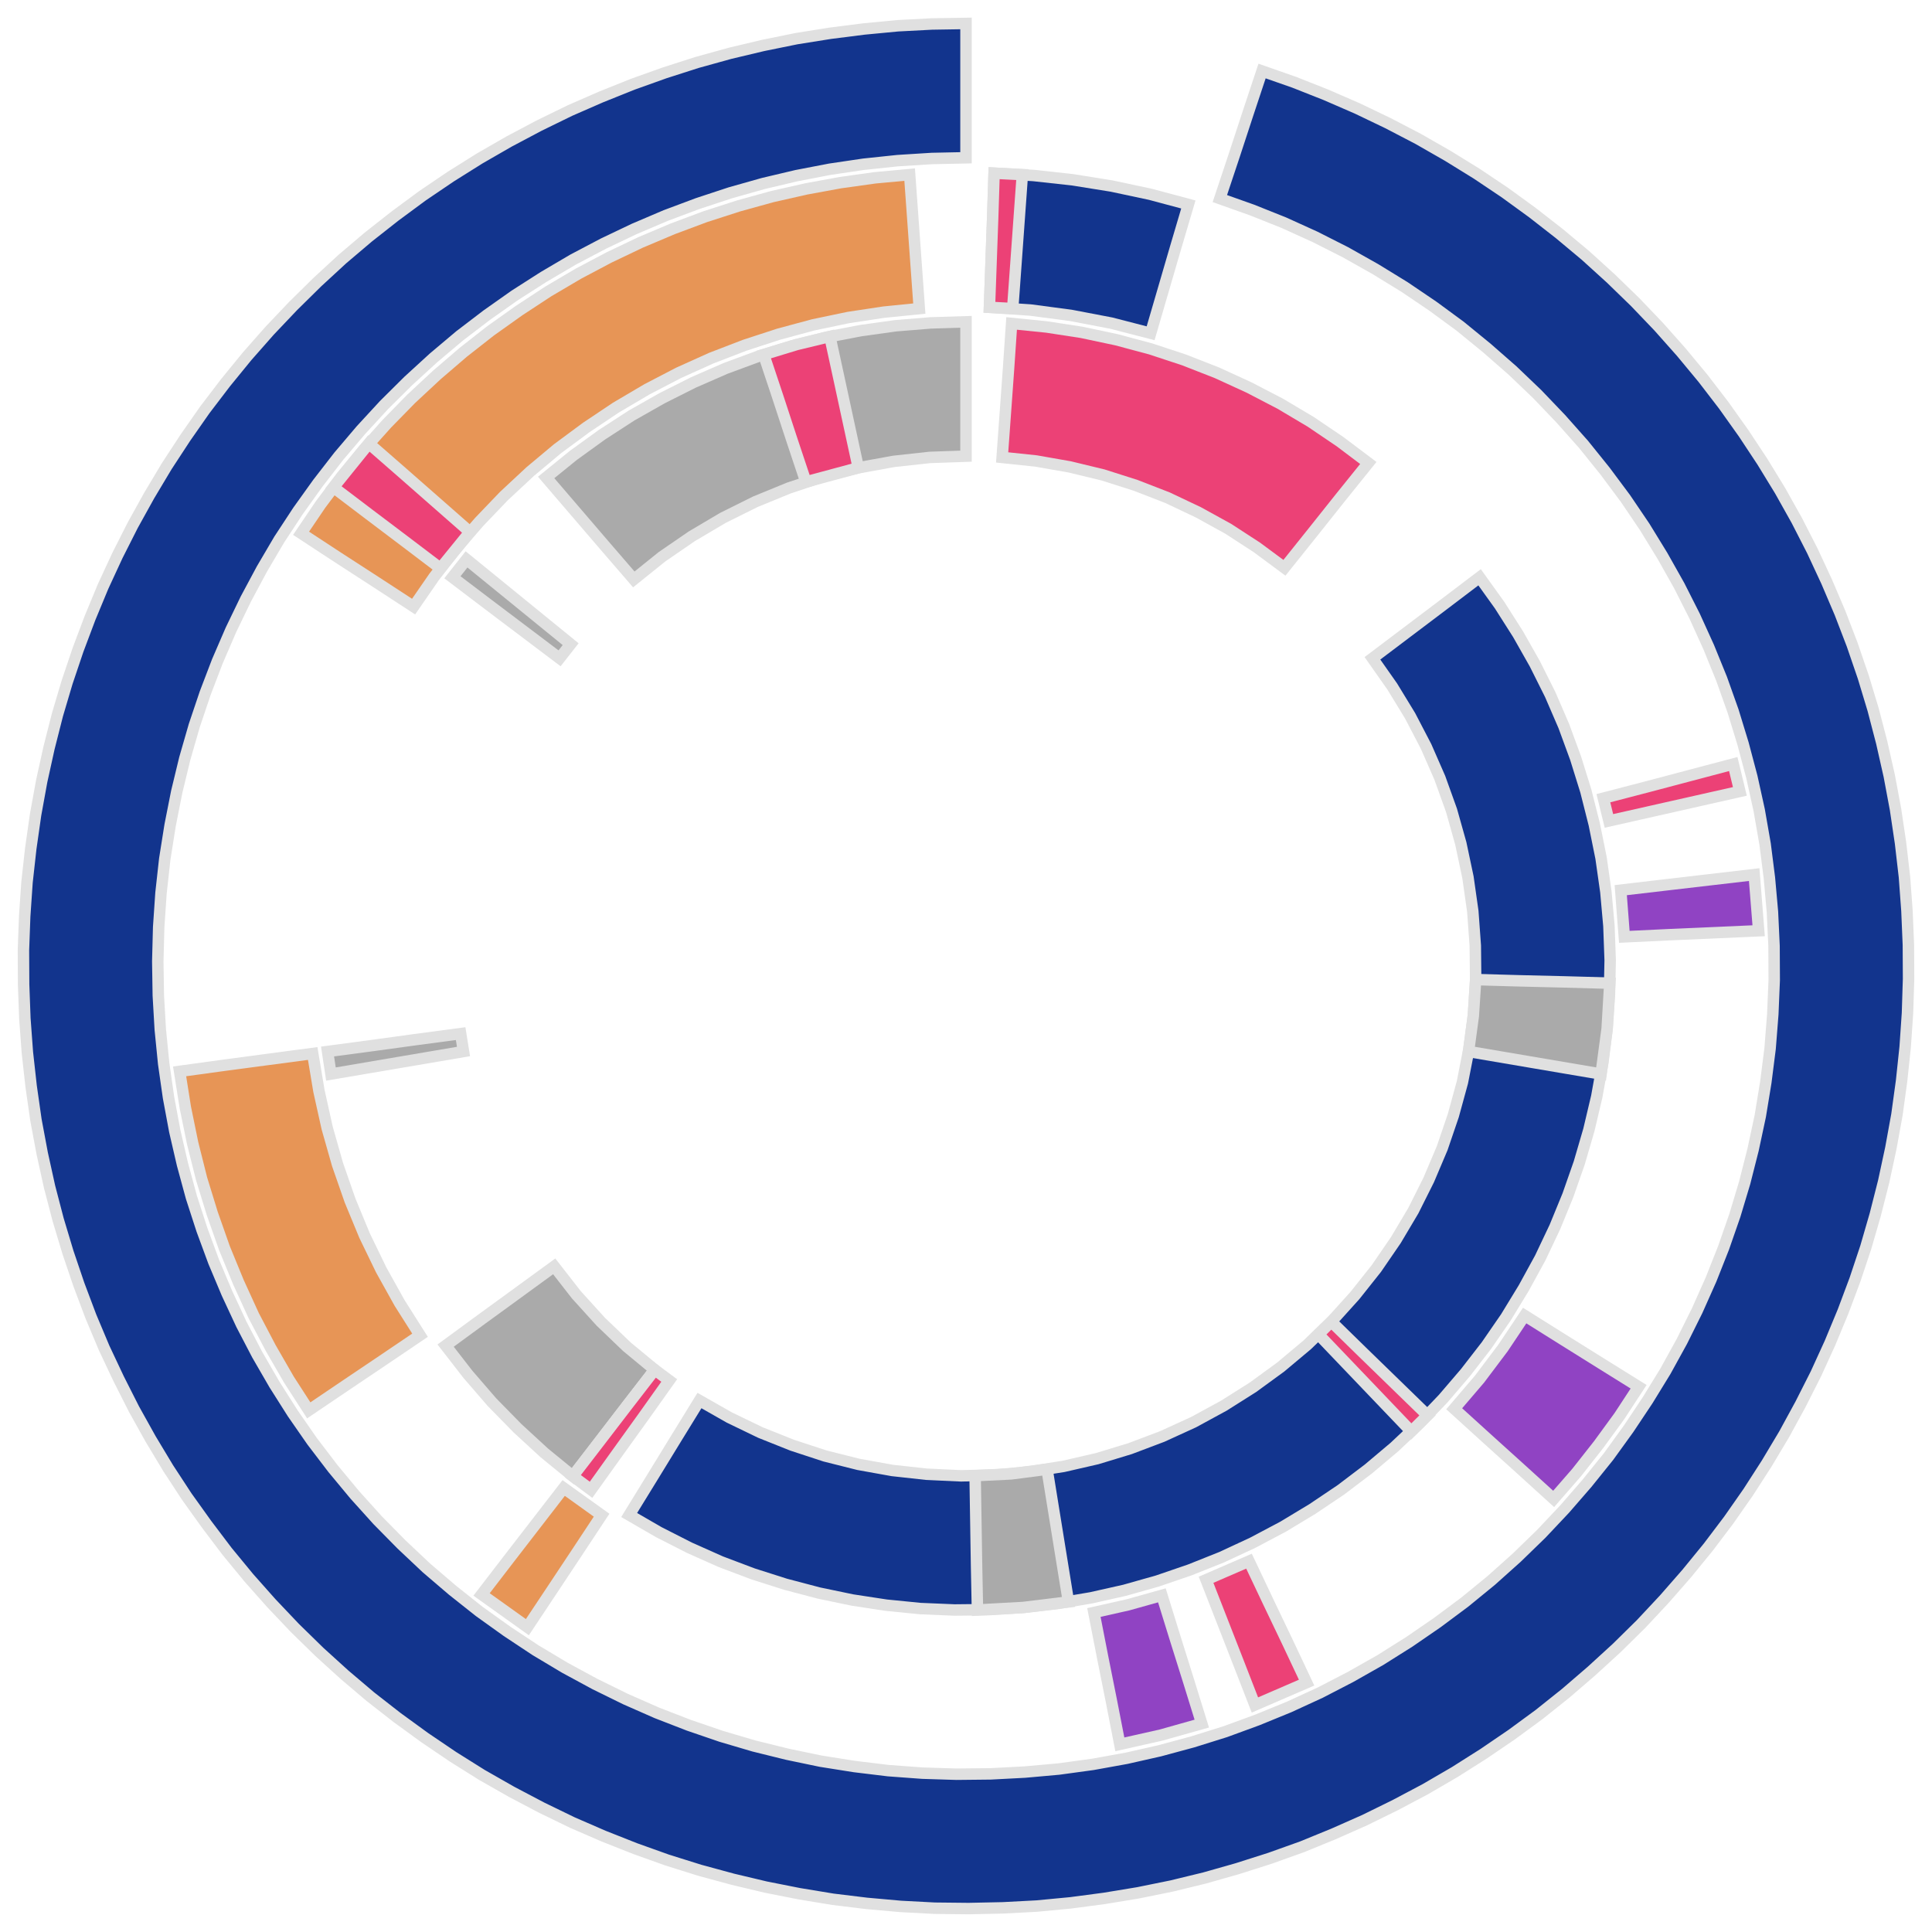
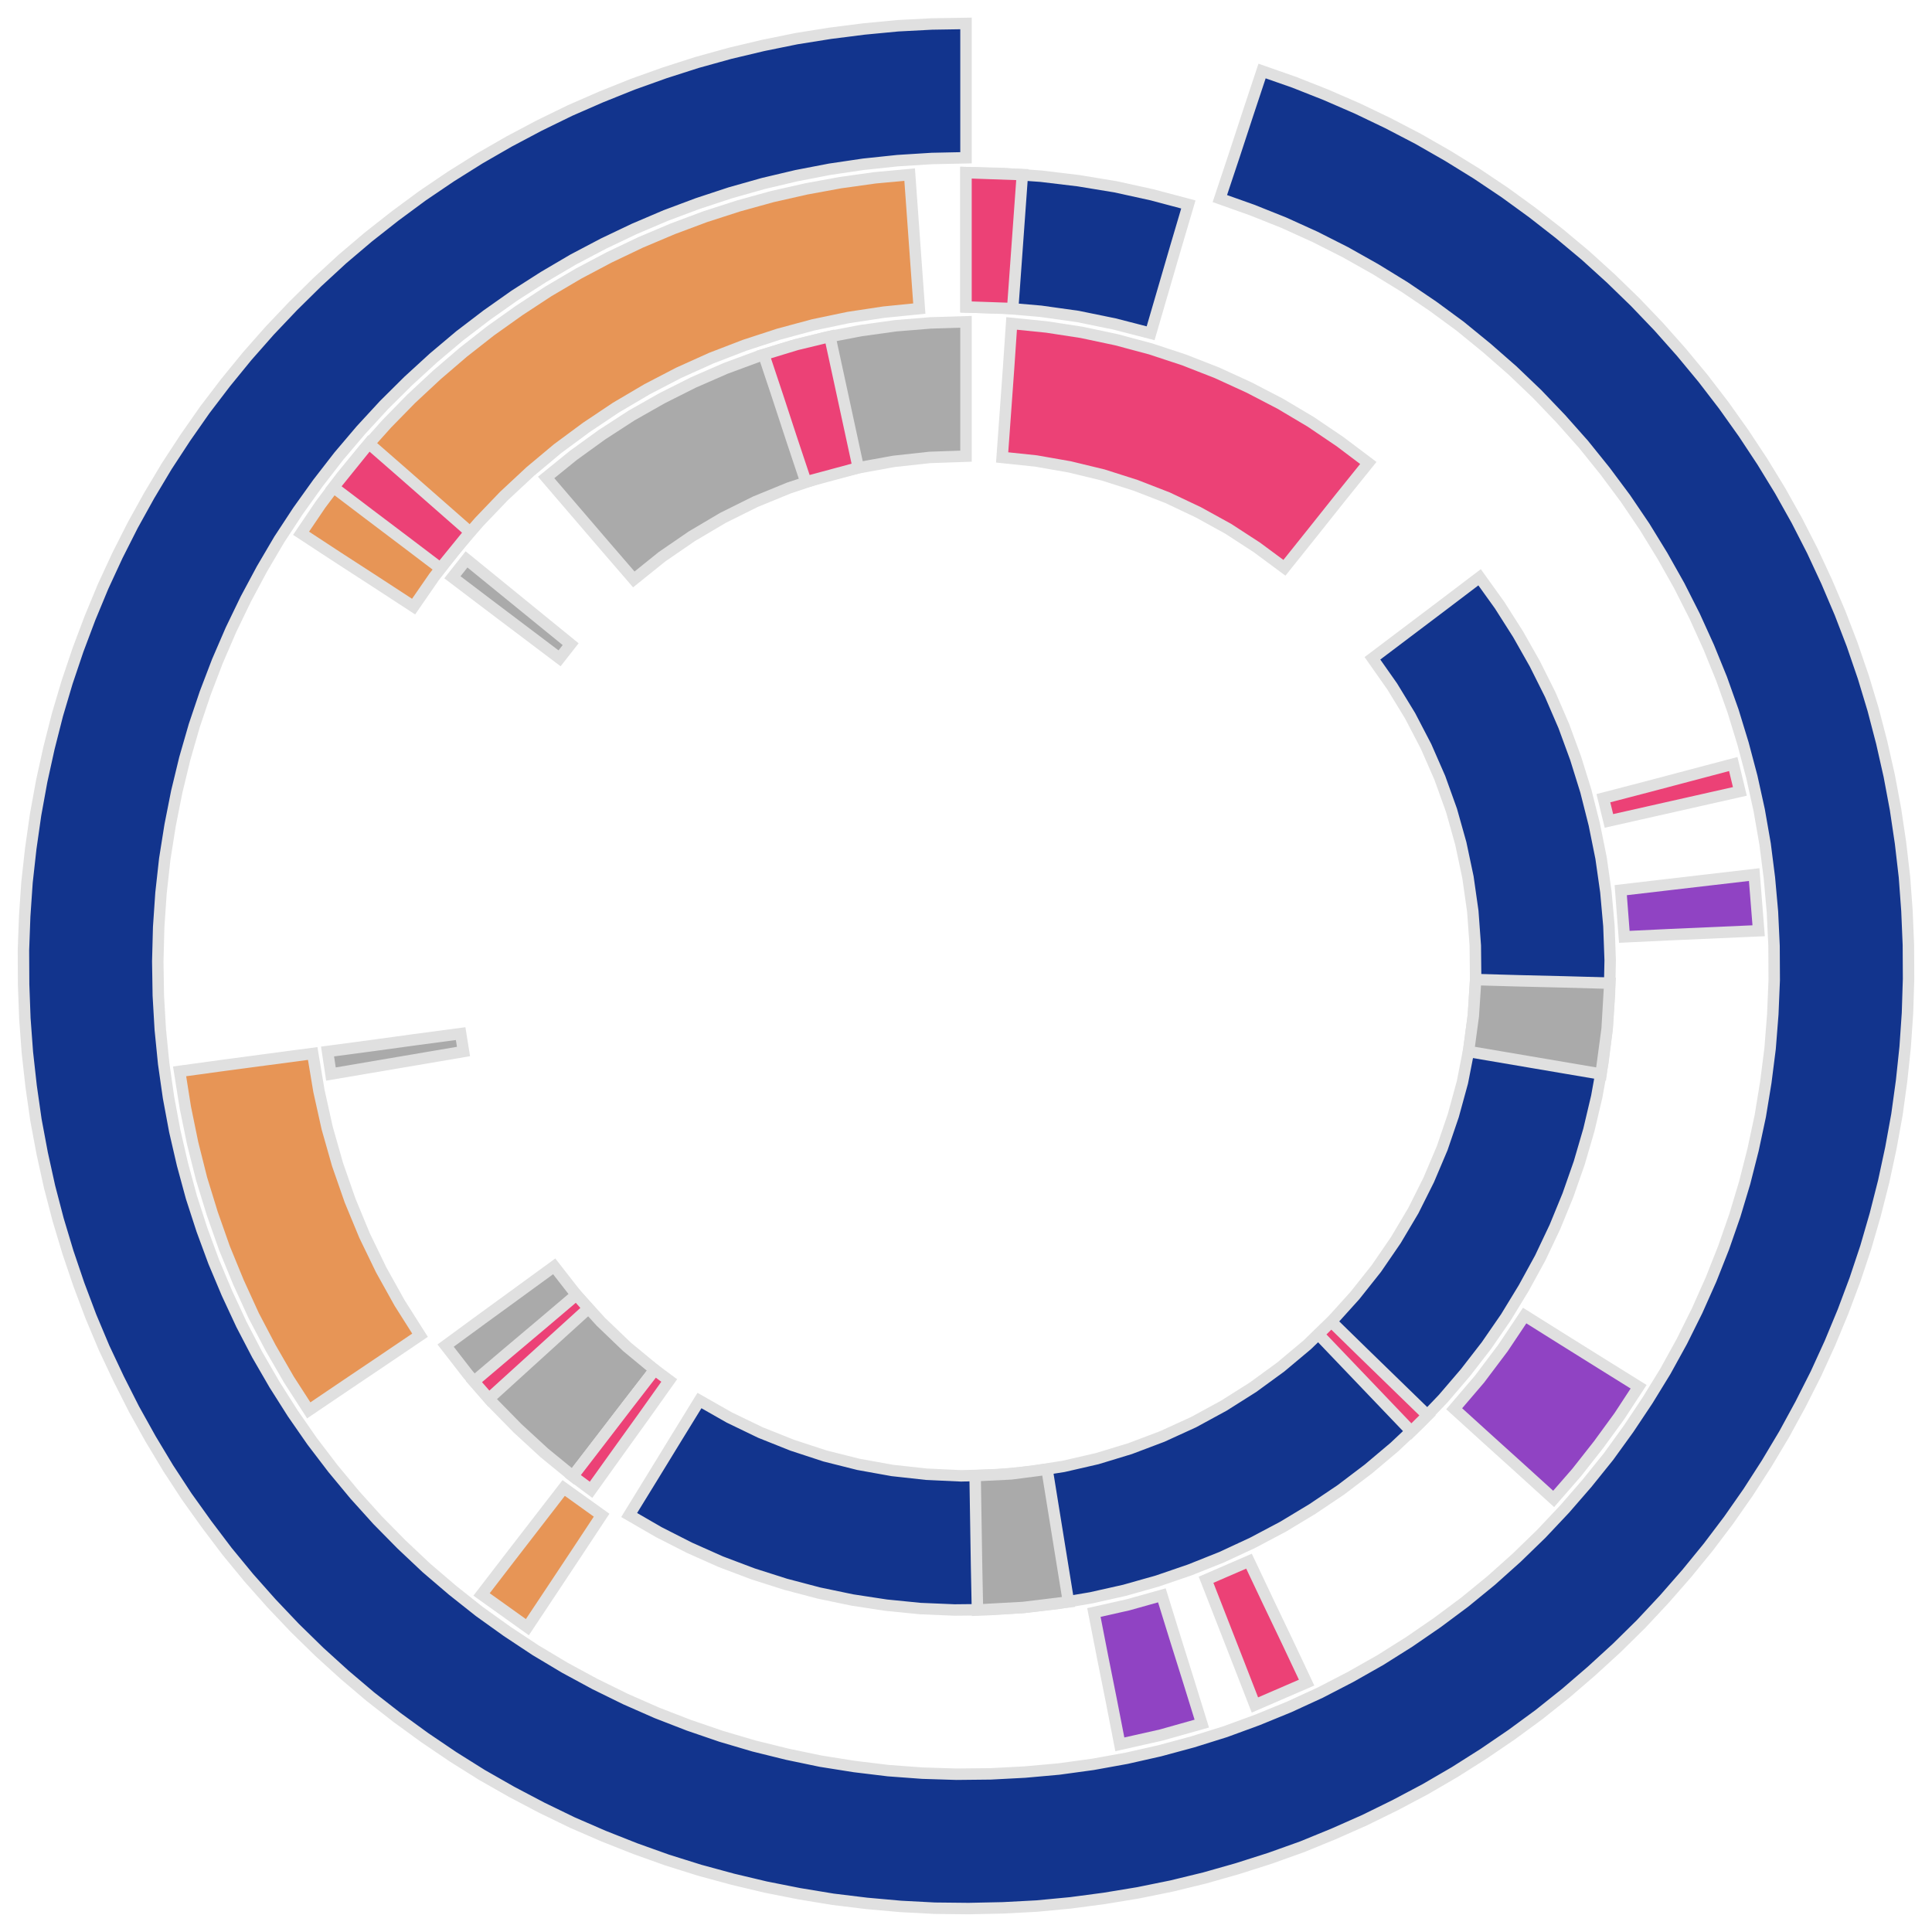
<svg xmlns="http://www.w3.org/2000/svg" class="svglite" width="108.00pt" height="108.00pt" viewBox="0 0 108.00 108.00">
  <defs>
    <style type="text/css">
    .svglite line, .svglite polyline, .svglite polygon, .svglite path, .svglite rect, .svglite circle {
      fill: none;
      stroke: #000000;
      stroke-linecap: round;
      stroke-linejoin: round;
      stroke-miterlimit: 10.00;
    }
    .svglite text {
      white-space: pre;
    }
  </style>
  </defs>
  <rect width="100%" height="100%" style="stroke: none; fill: none;" />
  <defs>
    <clipPath id="cpMC4wMHwxMDguMDB8MC4wMHwxMDguMDA=">
      <rect x="0.00" y="0.00" width="108.00" height="108.00" />
    </clipPath>
  </defs>
  <g clip-path="url(#cpMC4wMHwxMDguMDB8MC4wMHwxMDguMDA=)">
    <polygon points="54.00,8.82 54.00,6.31 54.00,3.81 54.00,1.31 52.10,1.34 50.19,1.44 48.30,1.62 46.41,1.86 44.53,2.16 42.66,2.54 40.81,2.98 38.97,3.49 37.16,4.07 35.37,4.71 33.60,5.42 31.86,6.18 30.14,7.02 28.46,7.91 26.81,8.86 25.20,9.87 23.62,10.94 22.09,12.07 20.59,13.25 19.14,14.48 17.74,15.77 16.38,17.11 15.07,18.49 13.81,19.92 12.61,21.39 11.45,22.91 10.36,24.47 9.32,26.06 8.34,27.70 7.42,29.36 6.56,31.06 5.76,32.79 5.03,34.55 4.36,36.33 3.75,38.14 3.21,39.96 2.74,41.81 2.33,43.67 1.99,45.54 1.72,47.43 1.51,49.32 1.38,51.22 1.31,53.12 1.32,55.03 1.39,56.93 1.53,58.83 1.74,60.72 2.01,62.61 2.36,64.48 2.77,66.34 3.25,68.18 3.80,70.01 4.41,71.81 5.08,73.59 5.82,75.35 6.63,77.07 7.49,78.77 8.42,80.44 9.40,82.07 10.44,83.66 11.55,85.21 12.70,86.73 13.91,88.20 15.17,89.62 16.48,91.00 17.85,92.34 19.26,93.62 20.71,94.85 22.21,96.02 23.75,97.14 25.33,98.21 26.94,99.22 28.59,100.16 30.28,101.05 31.99,101.88 33.74,102.64 35.51,103.34 37.30,103.98 39.12,104.55 40.96,105.05 42.81,105.49 44.68,105.86 46.56,106.17 48.45,106.40 50.35,106.57 52.25,106.67 54.15,106.69 56.06,106.65 57.96,106.55 59.85,106.37 61.74,106.12 63.62,105.81 65.49,105.43 67.34,104.98 69.17,104.46 70.99,103.88 72.78,103.24 74.54,102.52 76.28,101.75 77.99,100.91 79.67,100.02 81.32,99.06 82.93,98.04 84.50,96.97 86.04,95.84 87.53,94.65 88.97,93.41 90.38,92.12 91.73,90.79 93.03,89.40 94.29,87.96 95.49,86.49 96.64,84.97 97.73,83.41 98.76,81.81 99.74,80.17 100.65,78.50 101.51,76.80 102.30,75.07 103.03,73.31 103.70,71.52 104.30,69.72 104.83,67.89 105.30,66.04 105.70,64.18 106.04,62.31 106.30,60.42 106.50,58.53 106.63,56.63 106.69,54.72 106.68,52.82 106.60,50.92 106.46,49.02 106.24,47.12 105.96,45.24 105.61,43.37 105.19,41.51 104.71,39.67 104.16,37.85 103.54,36.04 102.86,34.27 102.11,32.51 101.31,30.79 100.44,29.09 99.51,27.43 98.52,25.81 97.47,24.22 96.36,22.66 95.20,21.15 93.99,19.69 92.72,18.26 91.41,16.89 90.04,15.56 88.63,14.28 87.17,13.06 85.67,11.89 84.13,10.77 82.55,9.71 80.93,8.71 79.27,7.76 77.58,6.88 75.87,6.06 74.12,5.30 72.35,4.60 70.55,3.97 69.76,6.35 68.98,8.73 68.19,11.10 69.99,11.74 71.77,12.45 73.51,13.24 75.21,14.10 76.88,15.04 78.51,16.04 80.09,17.11 81.63,18.24 83.11,19.45 84.55,20.71 85.93,22.03 87.25,23.41 88.52,24.84 89.72,26.33 90.86,27.86 91.93,29.44 92.93,31.07 93.87,32.74 94.73,34.44 95.52,36.18 96.24,37.95 96.88,39.75 97.44,41.58 97.93,43.43 98.34,45.29 98.67,47.18 98.91,49.07 99.08,50.97 99.17,52.88 99.18,54.79 99.10,56.70 98.95,58.61 98.71,60.50 98.40,62.39 98.00,64.26 97.53,66.11 96.98,67.94 96.35,69.75 95.65,71.52 94.87,73.27 94.02,74.98 93.10,76.65 92.10,78.28 91.04,79.87 89.92,81.42 88.72,82.91 87.47,84.35 86.16,85.74 84.79,87.07 83.36,88.35 81.88,89.56 80.35,90.70 78.78,91.78 77.16,92.80 75.50,93.74 73.80,94.62 72.06,95.42 70.30,96.14 68.50,96.80 66.68,97.37 64.83,97.87 62.97,98.29 61.09,98.63 59.19,98.89 57.29,99.06 55.38,99.16 53.47,99.18 51.56,99.12 49.66,98.98 47.76,98.75 45.87,98.45 44.00,98.06 42.14,97.60 40.31,97.06 38.50,96.44 36.72,95.75 34.97,94.98 33.26,94.14 31.58,93.23 29.94,92.25 28.34,91.19 26.79,90.08 25.29,88.89 23.84,87.65 22.45,86.34 21.11,84.98 19.83,83.56 18.61,82.09 17.45,80.57 16.36,79.00 15.34,77.39 14.38,75.73 13.50,74.04 12.69,72.30 11.95,70.54 11.29,68.75 10.70,66.93 10.20,65.09 9.77,63.23 9.42,61.35 9.15,59.46 8.96,57.55 8.85,55.65 8.82,53.74 8.87,51.83 9.00,49.92 9.21,48.02 9.51,46.13 9.88,44.26 10.33,42.40 10.86,40.56 11.47,38.75 12.15,36.97 12.91,35.21 13.74,33.49 14.64,31.81 15.61,30.16 16.66,28.56 17.77,27.01 18.94,25.50 20.18,24.04 21.47,22.64 22.83,21.29 24.24,20.00 25.70,18.77 27.22,17.61 28.78,16.51 30.39,15.48 32.04,14.51 33.73,13.62 35.45,12.80 37.21,12.05 39.00,11.38 40.82,10.78 42.66,10.26 44.52,9.82 46.39,9.46 48.28,9.18 50.18,8.98 52.09,8.86 54.00,8.82 " style="stroke-width: 0.64; stroke: #E0E0E0; stroke-linecap: butt; stroke-linejoin: miter; fill: #12348D;" />
    <polygon points="39.10,78.29 37.79,80.42 36.48,82.56 35.17,84.69 36.83,85.65 38.54,86.52 40.29,87.30 42.09,87.98 43.91,88.56 45.77,89.05 47.64,89.44 49.54,89.73 51.45,89.92 53.36,90.00 55.28,89.98 57.19,89.86 59.10,89.64 60.99,89.32 62.86,88.90 64.70,88.38 66.51,87.76 68.29,87.05 70.03,86.24 71.73,85.34 73.37,84.35 74.96,83.28 76.49,82.12 77.95,80.89 79.35,79.57 80.67,78.19 81.92,76.73 83.09,75.22 84.18,73.64 85.18,72.00 86.10,70.32 86.92,68.59 87.65,66.81 88.28,65.01 88.82,63.16 89.26,61.30 89.60,59.41 89.84,57.51 89.97,55.60 90.01,53.68 89.94,51.76 89.77,49.86 89.50,47.96 89.12,46.08 88.65,44.22 88.08,42.39 87.42,40.59 86.66,38.83 85.80,37.11 84.86,35.45 83.83,33.83 82.71,32.27 80.72,33.78 78.72,35.29 76.72,36.80 77.83,38.38 78.83,40.02 79.72,41.73 80.49,43.49 81.14,45.30 81.66,47.15 82.06,49.04 82.33,50.94 82.47,52.86 82.49,54.78 82.37,56.70 82.12,58.61 81.75,60.50 81.24,62.36 80.62,64.18 79.87,65.95 79.01,67.67 78.03,69.32 76.94,70.91 75.74,72.42 74.45,73.85 73.07,75.18 71.59,76.42 70.04,77.55 68.41,78.58 66.72,79.50 64.97,80.30 63.17,80.98 61.33,81.54 59.46,81.97 57.56,82.27 55.64,82.45 53.72,82.50 51.79,82.41 49.88,82.20 47.99,81.86 46.12,81.39 44.29,80.79 42.51,80.08 40.77,79.24 39.10,78.29 " style="stroke-width: 0.64; stroke: #E0E0E0; stroke-linecap: butt; stroke-linejoin: miter; fill: #12348D;" />
    <polygon points="31.51,83.18 29.98,85.16 28.45,87.14 26.92,89.13 29.48,90.96 30.87,88.87 32.25,86.79 33.63,84.70 31.51,83.18 " style="stroke-width: 0.64; stroke: #E0E0E0; stroke-linecap: butt; stroke-linejoin: miter; fill: #E79556;" />
    <polygon points="17.48,58.89 15.00,59.22 12.52,59.55 10.04,59.89 10.36,61.91 10.77,63.91 11.27,65.90 11.87,67.85 12.55,69.78 13.33,71.68 14.18,73.54 15.13,75.35 16.15,77.12 17.26,78.84 19.33,77.44 21.41,76.04 23.48,74.64 22.34,72.84 21.31,70.99 20.38,69.07 19.57,67.11 18.87,65.10 18.29,63.06 17.83,60.99 17.48,58.89 " style="stroke-width: 0.64; stroke: #E0E0E0; stroke-linecap: butt; stroke-linejoin: miter; fill: #E79556;" />
    <polygon points="51.39,17.25 51.21,14.76 51.03,12.26 50.85,9.76 48.91,9.94 46.98,10.21 45.07,10.56 43.17,10.99 41.29,11.51 39.43,12.11 37.61,12.79 35.81,13.55 34.05,14.39 32.33,15.30 30.65,16.29 29.02,17.36 27.43,18.49 25.90,19.69 24.42,20.96 22.99,22.29 21.63,23.68 20.33,25.13 19.09,26.64 17.92,28.20 16.83,29.81 18.92,31.18 21.02,32.54 23.12,33.91 24.26,32.26 25.48,30.68 26.79,29.17 28.17,27.73 29.64,26.36 31.17,25.08 32.78,23.89 34.44,22.78 36.17,21.76 37.94,20.84 39.76,20.02 41.63,19.30 43.53,18.68 45.46,18.16 47.42,17.75 49.40,17.45 51.39,17.25 " style="stroke-width: 0.64; stroke: #E0E0E0; stroke-linecap: butt; stroke-linejoin: miter; fill: #E79556;" />
    <polygon points="82.09,58.78 84.56,59.20 87.03,59.62 89.50,60.04 89.84,57.51 89.99,54.96 87.49,54.89 84.99,54.83 82.49,54.76 82.36,56.78 82.09,58.78 " style="stroke-width: 0.64; stroke: #E0E0E0; stroke-linecap: butt; stroke-linejoin: miter; fill: #AAAAAA;" />
    <polygon points="54.51,82.49 54.55,85.00 54.59,87.50 54.64,90.00 57.19,89.86 59.73,89.55 59.33,87.08 58.93,84.61 58.53,82.13 56.53,82.39 54.51,82.49 " style="stroke-width: 0.64; stroke: #E0E0E0; stroke-linecap: butt; stroke-linejoin: miter; fill: #AAAAAA;" />
    <polygon points="30.98,70.79 28.95,72.27 26.93,73.74 24.91,75.22 26.16,76.83 27.50,78.38 28.93,79.84 30.43,81.22 32.02,82.52 33.55,80.53 35.07,78.55 36.60,76.57 35.04,75.28 33.58,73.88 32.22,72.38 30.98,70.79 " style="stroke-width: 0.64; stroke: #E0E0E0; stroke-linecap: butt; stroke-linejoin: miter; fill: #AAAAAA;" />
    <polygon points="25.75,57.78 23.27,58.11 20.79,58.45 18.31,58.78 18.50,60.04 20.97,59.62 23.44,59.20 25.91,58.78 25.75,57.78 " style="stroke-width: 0.64; stroke: #E0E0E0; stroke-linecap: butt; stroke-linejoin: miter; fill: #AAAAAA;" />
    <polygon points="31.90,36.01 29.96,34.43 28.02,32.85 26.08,31.27 25.29,32.27 27.28,33.78 29.28,35.29 31.28,36.80 31.90,36.01 " style="stroke-width: 0.64; stroke: #E0E0E0; stroke-linecap: butt; stroke-linejoin: miter; fill: #AAAAAA;" />
    <polygon points="54.00,25.50 54.00,23.00 54.00,20.50 54.00,17.99 52.03,18.05 50.07,18.21 48.13,18.48 46.20,18.85 44.29,19.33 42.41,19.91 40.57,20.59 38.76,21.38 37.01,22.26 35.30,23.23 33.65,24.30 32.06,25.45 30.53,26.69 32.16,28.59 33.79,30.49 35.43,32.39 37.01,31.12 38.67,29.98 40.41,28.95 42.22,28.05 44.10,27.28 46.02,26.64 47.98,26.15 49.97,25.79 51.98,25.57 54.00,25.50 " style="stroke-width: 0.64; stroke: #E0E0E0; stroke-linecap: butt; stroke-linejoin: miter; fill: #AAAAAA;" />
    <polygon points="71.80,31.74 73.36,29.79 74.92,27.83 76.49,25.88 74.91,24.69 73.27,23.58 71.57,22.57 69.82,21.66 68.03,20.84 66.19,20.12 64.31,19.50 62.40,18.99 60.47,18.58 58.52,18.28 56.55,18.08 56.38,20.58 56.20,23.08 56.02,25.57 57.92,25.77 59.80,26.10 61.66,26.55 63.48,27.13 65.26,27.82 66.99,28.64 68.66,29.56 70.26,30.60 71.80,31.74 " style="stroke-width: 0.64; stroke: #E0E0E0; stroke-linecap: butt; stroke-linejoin: miter; fill: #EC4176;" />
    <polygon points="73.70,74.59 75.43,76.40 77.16,78.21 78.89,80.02 79.80,79.12 78.00,77.37 76.21,75.63 74.42,73.88 73.70,74.59 " style="stroke-width: 0.64; stroke: #E0E0E0; stroke-linecap: butt; stroke-linejoin: miter; fill: #EC4176;" />
    <polygon points="90.80,52.37 93.31,52.25 95.81,52.14 98.31,52.03 98.06,48.89 95.57,49.18 93.08,49.47 90.60,49.76 90.80,52.37 " style="stroke-width: 0.64; stroke: #E0E0E0; stroke-linecap: butt; stroke-linejoin: miter; fill: #9043C3;" />
    <polygon points="81.29,78.75 83.14,80.43 85.00,82.11 86.85,83.79 88.14,82.31 89.36,80.76 90.52,79.17 91.60,77.52 89.48,76.20 87.35,74.87 85.23,73.54 84.02,75.35 82.71,77.09 81.29,78.75 " style="stroke-width: 0.64; stroke: #E0E0E0; stroke-linecap: butt; stroke-linejoin: miter; fill: #9043C3;" />
    <polygon points="61.15,90.14 61.63,92.60 62.12,95.05 62.60,97.51 64.91,96.99 67.18,96.35 66.44,93.96 65.69,91.57 64.95,89.18 63.06,89.71 61.15,90.14 " style="stroke-width: 0.64; stroke: #E0E0E0; stroke-linecap: butt; stroke-linejoin: miter; fill: #9043C3;" />
-     <polygon points="64.32,18.63 65.02,16.23 65.72,13.83 66.43,11.43 64.30,10.86 62.14,10.40 59.96,10.05 57.77,9.81 55.57,9.68 55.49,12.18 55.40,14.68 55.31,17.18 57.59,17.33 59.86,17.63 62.11,18.06 64.32,18.63 " style="stroke-width: 0.64; stroke: #E0E0E0; stroke-linecap: butt; stroke-linejoin: miter; fill: #12348D;" />
-     <polygon points="56.61,17.25 56.79,14.76 56.97,12.26 57.15,9.76 55.57,9.68 55.49,12.18 55.40,14.68 55.31,17.18 56.61,17.25 " style="stroke-width: 0.64; stroke: #E0E0E0; stroke-linecap: butt; stroke-linejoin: miter; fill: #EC4176;" />
+     <polygon points="64.32,18.63 65.02,16.23 65.72,13.83 66.43,11.43 64.40,10.89 62.35,10.44 60.28,10.10 58.19,9.85 56.10,9.70 54.00,9.65 54.00,12.15 54.00,14.66 54.00,17.16 56.09,17.22 58.18,17.40 60.25,17.69 62.30,18.11 64.32,18.63 " style="stroke-width: 0.64; stroke: #E0E0E0; stroke-linecap: butt; stroke-linejoin: miter; fill: #12348D;" />
+     <polygon points="56.61,17.25 56.79,14.76 56.97,12.26 57.15,9.76 54.00,9.65 54.00,12.15 54.00,14.66 54.00,17.16 56.61,17.25 " style="stroke-width: 0.64; stroke: #E0E0E0; stroke-linecap: butt; stroke-linejoin: miter; fill: #EC4176;" />
    <polygon points="89.94,45.89 92.38,45.34 94.82,44.79 97.26,44.24 96.89,42.71 94.47,43.35 92.05,43.99 89.63,44.62 89.94,45.89 " style="stroke-width: 0.64; stroke: #E0E0E0; stroke-linecap: butt; stroke-linejoin: miter; fill: #EC4176;" />
    <polygon points="67.42,88.31 68.33,90.64 69.24,92.97 70.15,95.31 73.04,94.06 71.97,91.79 70.89,89.53 69.82,87.27 67.42,88.31 " style="stroke-width: 0.64; stroke: #E0E0E0; stroke-linecap: butt; stroke-linejoin: miter; fill: #EC4176;" />
    <polygon points="47.98,26.15 47.45,23.70 46.92,21.25 46.39,18.81 44.53,19.26 42.69,19.82 43.48,22.19 44.26,24.57 45.05,26.94 47.98,26.15 " style="stroke-width: 0.64; stroke: #E0E0E0; stroke-linecap: butt; stroke-linejoin: miter; fill: #EC4176;" />
+     <polygon points="36.60,76.57 35.07,78.55 33.55,80.53 32.02,82.52 33.04,83.28 34.50,81.24 35.96,79.21 37.41,77.17 36.60,76.57 " style="stroke-width: 0.64; stroke: #E0E0E0; stroke-linecap: butt; stroke-linejoin: miter; fill: #EC4176;" />
+     <polygon points="32.22,72.38 30.31,74.00 28.40,75.61 26.49,77.23 27.33,78.19 29.18,76.51 31.04,74.82 32.89,73.14 32.22,72.38 " style="stroke-width: 0.64; stroke: #E0E0E0; stroke-linecap: butt; stroke-linejoin: miter; fill: #EC4176;" />
    <polygon points="26.27,29.74 24.39,28.09 22.51,26.44 20.62,24.79 18.64,27.24 20.63,28.75 22.63,30.26 24.62,31.77 26.27,29.74 " style="stroke-width: 0.64; stroke: #E0E0E0; stroke-linecap: butt; stroke-linejoin: miter; fill: #EC4176;" />
-     <polygon points="36.60,76.57 35.07,78.55 33.55,80.53 32.02,82.52 33.04,83.28 34.50,81.24 35.96,79.21 37.41,77.17 36.60,76.57 " style="stroke-width: 0.64; stroke: #E0E0E0; stroke-linecap: butt; stroke-linejoin: miter; fill: #EC4176;" />
  </g>
</svg>
